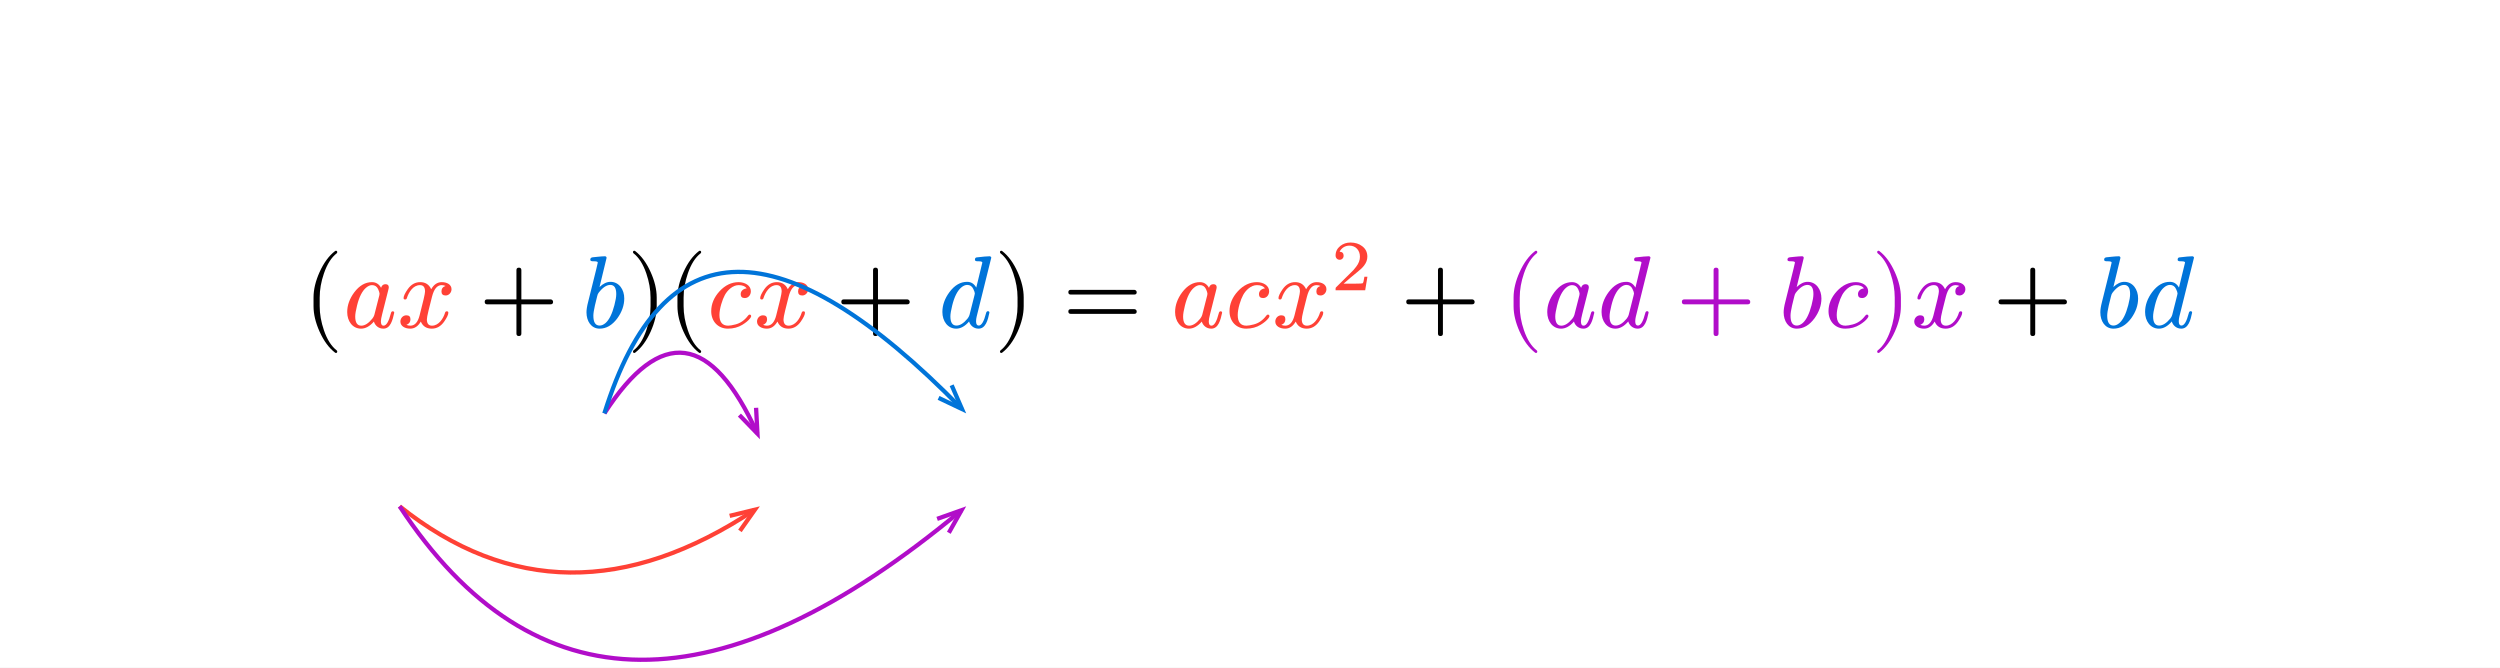
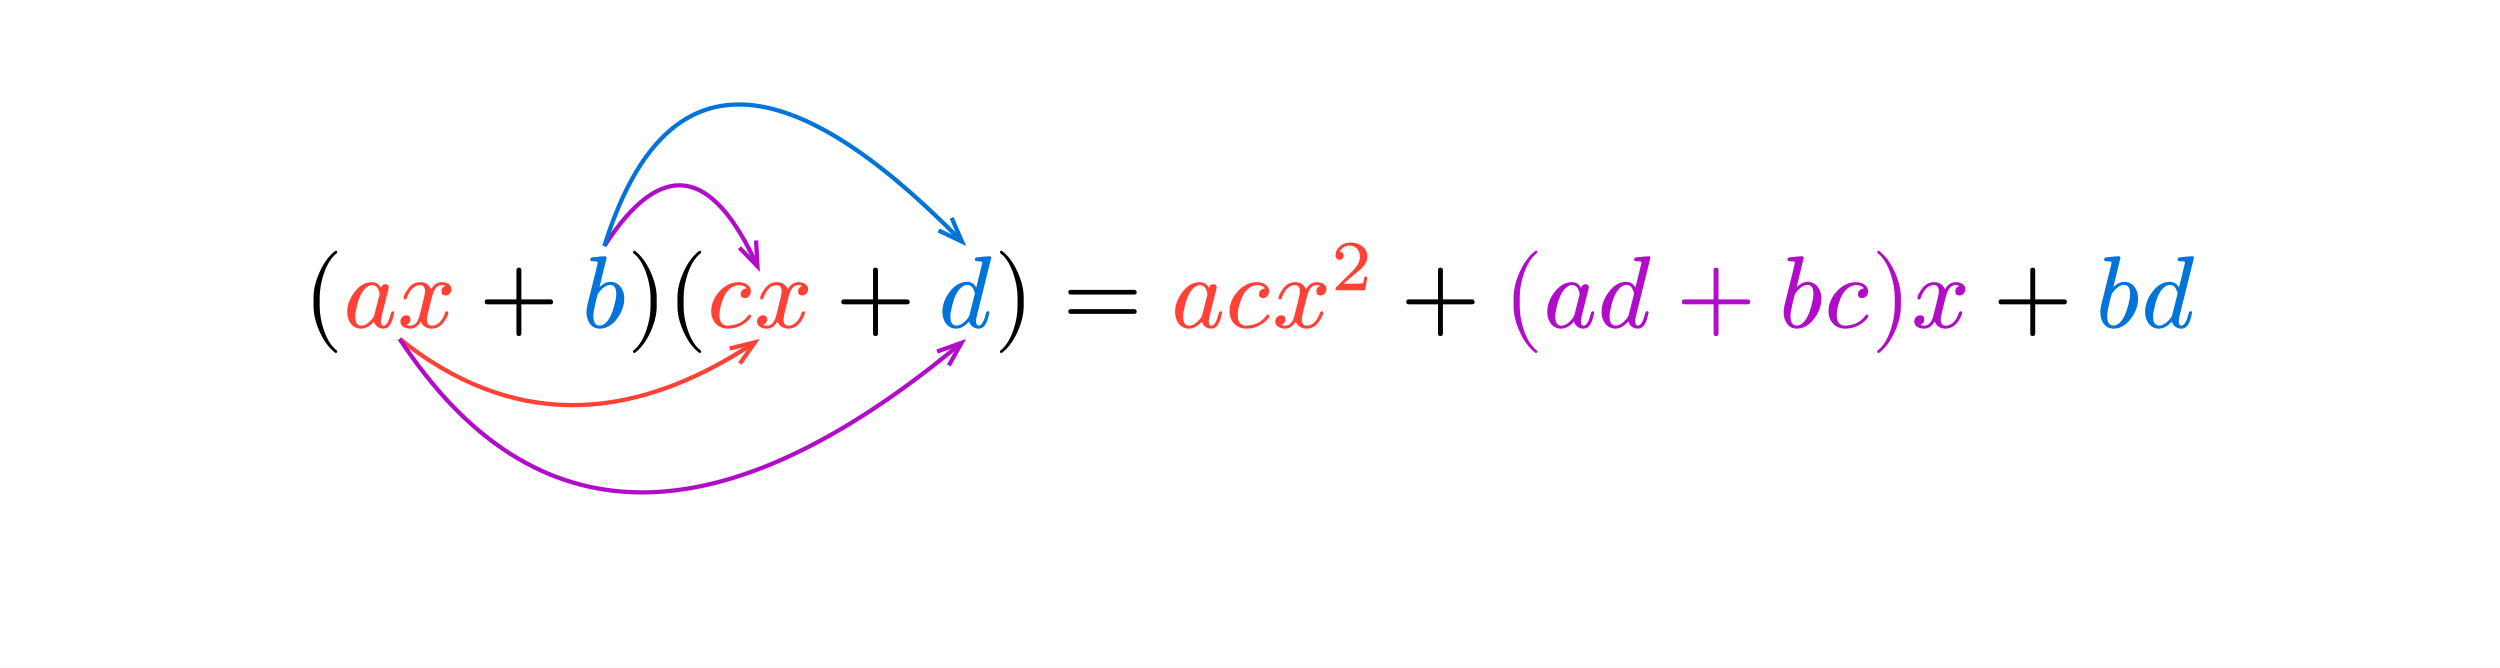
<svg xmlns="http://www.w3.org/2000/svg" xmlns:xlink="http://www.w3.org/1999/xlink" class="typst-doc" viewBox="0 0 584.39 156.051" width="584.39pt" height="156.051pt">
  <path class="typst-shape" fill="#ffffff" fill-rule="nonzero" d="M 0 0v 156.051 h 584.39 v -156.051 Z " />
  <g>
    <g class="typst-group">
      <g>
        <g class="typst-text" transform="matrix(1 0 0 -1 70.86614 76.56011)">
          <use xlink:href="#g3BBCA346A154F8404598A2F7A6A18AC" x="0" y="0" fill="#000000" fill-rule="nonzero" />
        </g>
        <g class="typst-group">
          <g>
            <g class="typst-text" transform="matrix(1 0 0 -1 80.20214 76.56011)">
              <use xlink:href="#gD540C29DD0934885634E3B502D337D04" x="0" y="0" fill="#ff4136" fill-rule="nonzero" />
            </g>
            <g class="typst-text" transform="matrix(1 0 0 -1 92.89814 76.56011)">
              <use xlink:href="#gA3FBEDB92F0475741EEFF84D028DF3ED" x="0" y="0" fill="#ff4136" fill-rule="nonzero" />
            </g>
          </g>
        </g>
        <g class="typst-group">
          <g />
        </g>
        <g class="typst-text" transform="matrix(1 0 0 -1 111.9595 76.56011)">
          <use xlink:href="#g33DC51517AB102DC51BC9F4BA57C9F8" x="0" y="0" fill="#000000" fill-rule="nonzero" />
        </g>
        <g class="typst-text" transform="matrix(1 0 0 -1 135.9648 76.56011)">
          <use xlink:href="#g536757D8B0A87EDB0828CDFFBE5CD97B" x="0" y="0" fill="#0074d9" fill-rule="nonzero" />
        </g>
        <g class="typst-group">
          <g />
        </g>
        <g class="typst-text" transform="matrix(1 0 0 -1 146.5968 76.56011)">
          <use xlink:href="#g219A7DF45A93724FD5BC65760765888E" x="0" y="0" fill="#000000" fill-rule="nonzero" />
        </g>
        <g class="typst-text" transform="matrix(1 0 0 -1 155.9328 76.56011)">
          <use xlink:href="#g3BBCA346A154F8404598A2F7A6A18AC" x="0" y="0" fill="#000000" fill-rule="nonzero" />
        </g>
        <g class="typst-group">
          <g>
            <g class="typst-text" transform="matrix(1 0 0 -1 165.2688 76.56011)">
              <use xlink:href="#g21C1DC2D6155AD1E3A09458D6B863B10" x="0" y="0" fill="#ff4136" fill-rule="nonzero" />
            </g>
            <g class="typst-text" transform="matrix(1 0 0 -1 176.2608 76.56011)">
              <use xlink:href="#gA3FBEDB92F0475741EEFF84D028DF3ED" x="0" y="0" fill="#ff4136" fill-rule="nonzero" />
            </g>
          </g>
        </g>
        <g class="typst-group">
          <g />
        </g>
        <g class="typst-text" transform="matrix(1 0 0 -1 195.3221 76.56011)">
          <use xlink:href="#g33DC51517AB102DC51BC9F4BA57C9F8" x="0" y="0" fill="#000000" fill-rule="nonzero" />
        </g>
        <g class="typst-text" transform="matrix(1 0 0 -1 219.3275 76.56011)">
          <use xlink:href="#g6570E13799E9BF3946EAE7F315CD0489" x="0" y="0" fill="#0074d9" fill-rule="nonzero" />
        </g>
        <g class="typst-group">
          <g />
        </g>
        <g class="typst-text" transform="matrix(1 0 0 -1 232.3835 76.56011)">
          <use xlink:href="#g219A7DF45A93724FD5BC65760765888E" x="0" y="0" fill="#000000" fill-rule="nonzero" />
        </g>
        <g class="typst-text" transform="matrix(1 0 0 -1 248.3861 76.56011)">
          <use xlink:href="#g9414B8BAC3095EC16B5C857CA8CC021B" x="0" y="0" fill="#000000" fill-rule="nonzero" />
        </g>
        <g class="typst-group">
          <g>
            <g class="typst-text" transform="matrix(1 0 0 -1 273.7248 76.56011)">
              <use xlink:href="#gD540C29DD0934885634E3B502D337D04" x="0" y="0" fill="#ff4136" fill-rule="nonzero" />
            </g>
            <g class="typst-text" transform="matrix(1 0 0 -1 286.4208 76.56011)">
              <use xlink:href="#g21C1DC2D6155AD1E3A09458D6B863B10" x="0" y="0" fill="#ff4136" fill-rule="nonzero" />
            </g>
            <g class="typst-text" transform="matrix(1 0 0 -1 297.4128 76.56011)">
              <use xlink:href="#gA3FBEDB92F0475741EEFF84D028DF3ED" x="0" y="0" fill="#ff4136" fill-rule="nonzero" />
            </g>
            <g class="typst-text" transform="matrix(1 0 0 -1 311.1408 67.84811)">
              <use xlink:href="#g349F0664AFFB231BC300E6DB4CCC31C8" x="0" y="0" fill="#ff4136" fill-rule="nonzero" />
            </g>
          </g>
        </g>
        <g class="typst-group">
          <g />
        </g>
        <g class="typst-text" transform="matrix(1 0 0 -1 327.3773 76.56011)">
          <use xlink:href="#g33DC51517AB102DC51BC9F4BA57C9F8" x="0" y="0" fill="#000000" fill-rule="nonzero" />
        </g>
        <g class="typst-group">
          <g>
            <g class="typst-text" transform="matrix(1 0 0 -1 351.3827 76.56011)">
              <use xlink:href="#g3BBCA346A154F8404598A2F7A6A18AC" x="0" y="0" fill="#b10dc9" fill-rule="nonzero" />
            </g>
            <g class="typst-text" transform="matrix(1 0 0 -1 360.7187 76.56011)">
              <use xlink:href="#gD540C29DD0934885634E3B502D337D04" x="0" y="0" fill="#b10dc9" fill-rule="nonzero" />
            </g>
            <g class="typst-text" transform="matrix(1 0 0 -1 373.4147 76.56011)">
              <use xlink:href="#g6570E13799E9BF3946EAE7F315CD0489" x="0" y="0" fill="#b10dc9" fill-rule="nonzero" />
            </g>
            <g class="typst-text" transform="matrix(1 0 0 -1 391.804 76.56011)">
              <use xlink:href="#g33DC51517AB102DC51BC9F4BA57C9F8" x="0" y="0" fill="#b10dc9" fill-rule="nonzero" />
            </g>
            <g class="typst-text" transform="matrix(1 0 0 -1 415.8093 76.56011)">
              <use xlink:href="#g536757D8B0A87EDB0828CDFFBE5CD97B" x="0" y="0" fill="#b10dc9" fill-rule="nonzero" />
            </g>
            <g class="typst-text" transform="matrix(1 0 0 -1 426.4413 76.56011)">
              <use xlink:href="#g21C1DC2D6155AD1E3A09458D6B863B10" x="0" y="0" fill="#b10dc9" fill-rule="nonzero" />
            </g>
            <g class="typst-text" transform="matrix(1 0 0 -1 437.4333 76.56011)">
              <use xlink:href="#g219A7DF45A93724FD5BC65760765888E" x="0" y="0" fill="#b10dc9" fill-rule="nonzero" />
            </g>
            <g class="typst-text" transform="matrix(1 0 0 -1 446.7693 76.56011)">
              <use xlink:href="#gA3FBEDB92F0475741EEFF84D028DF3ED" x="0" y="0" fill="#b10dc9" fill-rule="nonzero" />
            </g>
          </g>
        </g>
        <g class="typst-group">
          <g />
        </g>
        <g class="typst-text" transform="matrix(1 0 0 -1 465.8307 76.56011)">
          <use xlink:href="#g33DC51517AB102DC51BC9F4BA57C9F8" x="0" y="0" fill="#000000" fill-rule="nonzero" />
        </g>
        <g class="typst-group">
          <g>
            <g class="typst-text" transform="matrix(1 0 0 -1 489.836 76.56011)">
              <use xlink:href="#g536757D8B0A87EDB0828CDFFBE5CD97B" x="0" y="0" fill="#0074d9" fill-rule="nonzero" />
            </g>
            <g class="typst-text" transform="matrix(1 0 0 -1 500.468 76.56011)">
              <use xlink:href="#g6570E13799E9BF3946EAE7F315CD0489" x="0" y="0" fill="#0074d9" fill-rule="nonzero" />
            </g>
          </g>
        </g>
        <g class="typst-group">
          <g />
        </g>
      </g>
    </g>
    <g class="typst-group" transform="matrix(1 0 0 1 70.86614 127.7041)">
      <g>
-         <g class="typst-group" transform="matrix(1 0 0 1 9.336 -64.152)">
-           <g>
-             <path class="typst-shape" fill="none" transform="matrix(1 0 0 1 0 39.12599)" d="M 0 0v 15.672 h 26.424 v -15.672 h -26.424 Z " />
-             <path class="typst-shape" fill="none" transform="matrix(1 0 0 1 55.76267 33.07799)" d="M 0 0v 21.72 h 10.632 v -21.72 h -10.632 Z " />
-             <path class="typst-shape" fill="none" transform="matrix(1 0 0 1 85.06667 39.12599)" d="M 0 0v 15.672 h 24.72 v -15.672 h -24.72 Z " />
-             <path class="typst-shape" fill="none" transform="matrix(1 0 0 1 139.1253 33.07799)" d="M 0 0v 21.72 h 13.056 v -21.72 h -13.056 Z " />
-             <path class="typst-shape" fill="none" stroke="#ff4136" stroke-width="1" stroke-linecap="butt" stroke-linejoin="miter" stroke-miterlimit="4" transform="matrix(1 0 0 1 13.212 54.79799)" d="M 0 0c 25.499 20.365 53.169 20.635 83.01 0.811 " />
-             <path class="typst-shape" fill="none" stroke="#ff4136" stroke-width="1" stroke-linecap="butt" stroke-linejoin="miter" stroke-miterlimit="4" transform="matrix(1 0 0 1 90.36723 55.59959)" d="M 0 0m 0 1.434 l 5.882 -1.434 l -3.489 4.949 " />
-             <path class="typst-shape" fill="none" stroke="#b10dc9" stroke-width="1" stroke-linecap="butt" stroke-linejoin="miter" stroke-miterlimit="4" transform="matrix(1 0 0 1 13.212 54.79799)" d="M 0 0c 31.225 47.52 74.996 47.835 131.313 0.945 " />
-             <path class="typst-shape" fill="none" stroke="#b10dc9" stroke-width="1" stroke-linecap="butt" stroke-linejoin="miter" stroke-miterlimit="4" transform="matrix(1 0 0 1 138.8568 55.71471)" d="M 0 0m 0 2.023 l 5.707 -2.023 l -2.97 5.277 " />
-             <path class="typst-shape" fill="none" stroke="#b10dc9" stroke-width="1" stroke-linecap="butt" stroke-linejoin="miter" stroke-miterlimit="4" transform="matrix(1 0 0 1 61.07867 18.89136)" d="M 0 0m 0 14.187 c 13.155 -20.37 25.071 -18.804 35.747 4.698 " />
-             <path class="typst-shape" fill="none" stroke="#b10dc9" stroke-width="1" stroke-linecap="butt" stroke-linejoin="miter" stroke-miterlimit="4" transform="matrix(1 0 0 1 92.63838 31.77487)" d="M 0 0m 3.896 0 l 0.322 6.046 l -4.218 -4.344 " />
-             <path class="typst-shape" fill="none" stroke="#0074d9" stroke-width="1" stroke-linecap="butt" stroke-linejoin="miter" stroke-miterlimit="4" transform="matrix(1 0 0 1 61.07867 0)" d="M 0 0m 0 33.078 c 13.632 -43.747 41.479 -44.101 83.541 -1.063 " />
-             <path class="typst-shape" fill="none" stroke="#0074d9" stroke-width="1" stroke-linecap="butt" stroke-linejoin="miter" stroke-miterlimit="4" transform="matrix(1 0 0 1 139.1945 26.50066)" d="M 0 0m 3.057 0 l 2.412 5.554 l -5.469 -2.598 " />
+         <g class="typst-group">
+           <g>
+             <g class="typst-group" transform="matrix(1 0 0 1 -70.86614 -127.7041)">
+               <g>
+                 <g class="typst-group">
+                   <g>
+                     <g class="typst-group" transform="matrix(1 0 0 1 0 39.12599)">
+                       <g />
+                     </g>
+                   </g>
+                 </g>
+               </g>
+             </g>
+             <g class="typst-group" transform="matrix(1 0 0 1 9.336 -103.278)">
+               <g>
+                 <path class="typst-shape" fill="none" transform="matrix(1 0 0 1 0 39.12599)" d="M 0 0v 15.672 h 26.424 v -15.672 h -26.424 Z " />
+                 <path class="typst-shape" fill="none" transform="matrix(1 0 0 1 55.76267 33.07799)" d="M 0 0v 21.72 h 10.632 v -21.72 h -10.632 Z " />
+                 <path class="typst-shape" fill="none" transform="matrix(1 0 0 1 85.06667 39.12599)" d="M 0 0v 15.672 h 24.72 v -15.672 h -24.72 Z " />
+                 <path class="typst-shape" fill="none" transform="matrix(1 0 0 1 139.1253 33.07799)" d="M 0 0v 21.72 h 13.056 v -21.72 h -13.056 Z " />
+                 <path class="typst-shape" fill="none" stroke="#ff4136" stroke-width="1" stroke-linecap="butt" stroke-linejoin="miter" stroke-miterlimit="4" transform="matrix(1 0 0 1 13.212 54.79799)" d="M 0 0c 25.499 20.365 53.169 20.635 83.01 0.811 " />
+                 <path class="typst-shape" fill="none" stroke="#ff4136" stroke-width="1" stroke-linecap="butt" stroke-linejoin="miter" stroke-miterlimit="4" transform="matrix(1 0 0 1 90.36723 55.59959)" d="M 0 0m 0 1.434 l 5.882 -1.434 l -3.489 4.949 " />
+                 <path class="typst-shape" fill="none" stroke="#b10dc9" stroke-width="1" stroke-linecap="butt" stroke-linejoin="miter" stroke-miterlimit="4" transform="matrix(1 0 0 1 13.212 54.79799)" d="M 0 0c 31.225 47.52 74.996 47.835 131.313 0.945 " />
+                 <path class="typst-shape" fill="none" stroke="#b10dc9" stroke-width="1" stroke-linecap="butt" stroke-linejoin="miter" stroke-miterlimit="4" transform="matrix(1 0 0 1 138.8568 55.71471)" d="M 0 0m 0 2.023 l 5.707 -2.023 l -2.97 5.277 " />
+                 <path class="typst-shape" fill="none" stroke="#b10dc9" stroke-width="1" stroke-linecap="butt" stroke-linejoin="miter" stroke-miterlimit="4" transform="matrix(1 0 0 1 61.07867 18.89136)" d="M 0 0m 0 14.187 c 13.155 -20.37 25.071 -18.804 35.747 4.698 " />
+                 <path class="typst-shape" fill="none" stroke="#b10dc9" stroke-width="1" stroke-linecap="butt" stroke-linejoin="miter" stroke-miterlimit="4" transform="matrix(1 0 0 1 92.63838 31.77487)" d="M 0 0m 3.896 0 l 0.322 6.046 l -4.218 -4.344 " />
+                 <path class="typst-shape" fill="none" stroke="#0074d9" stroke-width="1" stroke-linecap="butt" stroke-linejoin="miter" stroke-miterlimit="4" transform="matrix(1 0 0 1 61.07867 0)" d="M 0 0m 0 33.078 c 13.632 -43.747 41.479 -44.101 83.541 -1.063 " />
+                 <path class="typst-shape" fill="none" stroke="#0074d9" stroke-width="1" stroke-linecap="butt" stroke-linejoin="miter" stroke-miterlimit="4" transform="matrix(1 0 0 1 139.1945 26.50066)" d="M 0 0m 3.057 0 l 2.412 5.554 l -5.469 -2.598 " />
+               </g>
+             </g>
          </g>
        </g>
      </g>
    </g>
  </g>
  <defs id="glyph">
    <symbol id="g3BBCA346A154F8404598A2F7A6A18AC" overflow="visible">
      <path d="M 0 0m 7.632 -5.952 c 0.216 0 0.336 0.12 0.336 0.336 c 0 0.072 -0.048 0.168 -0.12 0.264 c -1.248 0.96 -2.256 2.544 -3 4.728 c -0.648 1.896 -0.984 3.768 -0.984 5.616 v 2.016 c 0 1.848 0.336 3.72 0.984 5.616 c 0.744 2.184 1.752 3.768 3 4.728 c 0.072 0.072 0.12 0.168 0.12 0.264 c 0 0.216 -0.12 0.336 -0.336 0.336 c -0.024 0 -0.096 -0.024 -0.168 -0.072 c -1.44 -1.104 -2.64 -2.736 -3.624 -4.92 c -0.936 -2.088 -1.416 -4.056 -1.416 -5.952 v -2.016 c 0 -1.896 0.48 -3.864 1.416 -5.952 c 0.984 -2.184 2.184 -3.816 3.624 -4.92 c 0.072 -0.048 0.144 -0.072 0.168 -0.072 Z " />
    </symbol>
    <symbol id="gD540C29DD0934885634E3B502D337D04" overflow="visible">
      <path d="M 0 0m 11.952 3.456 c 0 0.216 -0.12 0.336 -0.384 0.336 c -0.192 0 -0.336 -0.168 -0.408 -0.504 c -0.48 -1.896 -1.056 -2.856 -1.704 -2.856 c -0.408 0 -0.624 0.336 -0.624 1.008 c 0 0.312 0.096 0.888 0.312 1.728 l 1.368 5.4 c 0.12 0.456 0.168 0.72 0.168 0.84 c 0 0.48 -0.264 0.72 -0.792 0.72 c -0.504 0 -0.84 -0.288 -1.008 -0.84 c -0.504 0.888 -1.224 1.32 -2.136 1.32 c -1.56 0 -2.928 -0.792 -4.128 -2.376 c -1.104 -1.488 -1.656 -3.024 -1.656 -4.632 c 0 -2.088 1.224 -3.864 3.24 -3.864 c 1.032 0 2.04 0.552 3 1.656 c 0.264 -0.912 1.08 -1.656 2.208 -1.656 c 1.656 0 2.16 1.944 2.544 3.72 Z m -3.768 5.52 c 0.216 -0.504 0.336 -0.84 0.336 -1.056 c 0 -0.096 -0.024 -0.216 -0.048 -0.384 l -1.176 -4.608 c -0.072 -0.264 -0.24 -0.552 -0.456 -0.84 c -0.888 -1.104 -1.752 -1.656 -2.592 -1.656 c -0.936 0 -1.416 0.72 -1.416 2.136 c 0 0.576 0.144 1.44 0.432 2.592 c 0.504 2.04 1.224 3.408 2.112 4.152 c 0.48 0.408 0.936 0.6 1.392 0.6 c 0.648 0 1.128 -0.312 1.416 -0.936 Z " />
    </symbol>
    <symbol id="gA3FBEDB92F0475741EEFF84D028DF3ED" overflow="visible">
      <path d="M 0 0m 12.648 8.952 c 0 1.104 -1.08 1.656 -2.28 1.656 c -1.032 0 -1.848 -0.552 -2.472 -1.656 c -0.504 1.104 -1.344 1.656 -2.568 1.656 c -1.176 0 -2.136 -0.552 -2.904 -1.632 c -0.648 -0.936 -0.984 -1.632 -0.984 -2.088 c 0 -0.216 0.12 -0.336 0.36 -0.336 c 0.216 0 0.36 0.12 0.408 0.336 c 0.456 1.392 1.464 3.024 3.072 3.024 c 0.792 0 1.176 -0.504 1.176 -1.488 c 0 -0.504 -0.432 -2.376 -1.272 -5.592 c -0.408 -1.608 -1.128 -2.4 -2.16 -2.4 c -0.336 0 -0.648 0.072 -0.912 0.192 c 0.624 0.24 0.936 0.672 0.936 1.296 c 0 0.624 -0.312 0.936 -0.96 0.936 c -0.792 0 -1.392 -0.672 -1.392 -1.464 c 0 -1.104 1.128 -1.656 2.304 -1.656 c 1.008 0 1.824 0.552 2.472 1.656 c 0.456 -1.104 1.32 -1.656 2.568 -1.656 c 1.152 0 2.112 0.552 2.88 1.632 c 0.648 0.936 0.984 1.632 0.984 2.088 c 0 0.216 -0.12 0.336 -0.36 0.336 c -0.216 0 -0.336 -0.12 -0.408 -0.336 c -0.408 -1.368 -1.488 -3.024 -3.048 -3.024 c -0.792 0 -1.2 0.48 -1.2 1.464 c 0 0.312 0.12 0.984 0.384 2.064 l 0.816 3.24 c 0.456 1.8 1.2 2.712 2.256 2.712 c 0.336 0 0.648 -0.072 0.912 -0.192 c -0.648 -0.216 -0.96 -0.648 -0.96 -1.296 c 0 -0.624 0.336 -0.936 0.984 -0.936 c 0.768 0 1.368 0.696 1.368 1.464 Z " />
    </symbol>
    <symbol id="g33DC51517AB102DC51BC9F4BA57C9F8" overflow="visible">
      <path d="M 0 0m 16.752 6.576 h -6.84 v 6.84 c 0 0.384 -0.192 0.576 -0.576 0.576 c -0.384 0 -0.576 -0.192 -0.576 -0.576 v -6.84 h -6.84 c -0.384 0 -0.576 -0.192 -0.576 -0.576 c 0 -0.384 0.192 -0.576 0.576 -0.576 h 6.84 v -6.84 c 0 -0.384 0.192 -0.576 0.576 -0.576 c 0.384 0 0.576 0.192 0.576 0.576 v 6.84 h 6.84 c 0.384 0 0.576 0.192 0.576 0.576 c 0 0.312 -0.264 0.576 -0.576 0.576 Z " />
    </symbol>
    <symbol id="g536757D8B0A87EDB0828CDFFBE5CD97B" overflow="visible">
      <path d="M 0 0m 6.744 10.68 c -0.864 0 -1.728 -0.408 -2.568 -1.224 l 1.656 6.84 c -0.048 0.216 -0.12 0.36 -0.408 0.36 c -0.792 0 -2.544 -0.216 -2.856 -0.24 c -0.36 -0.048 -0.552 -0.216 -0.552 -0.576 c 0 -0.24 0.216 -0.36 0.672 -0.36 c 0.456 0 1.08 0.024 1.08 -0.312 c 0 -0.096 -0.12 -0.576 -0.336 -1.464 l -1.92 -7.728 c -0.264 -1.008 -0.384 -1.824 -0.384 -2.424 c 0 -2.064 1.104 -3.816 3.072 -3.816 c 1.56 0 2.928 0.792 4.128 2.4 c 1.08 1.488 1.632 3.048 1.632 4.656 c 0 2.088 -1.224 3.888 -3.216 3.888 Z m -0.048 -0.72 c 0.936 0 1.392 -0.72 1.392 -2.136 c 0 -0.648 -0.144 -1.512 -0.432 -2.592 c -0.528 -2.04 -1.224 -3.432 -2.064 -4.176 c -0.48 -0.408 -0.936 -0.6 -1.392 -0.6 c -0.984 0 -1.464 0.768 -1.464 2.304 c 0 0.528 0.12 1.32 0.36 2.376 l 0.528 2.16 c 0.072 0.36 0.192 0.624 0.336 0.816 c 0.936 1.224 1.848 1.848 2.736 1.848 Z " />
    </symbol>
    <symbol id="g219A7DF45A93724FD5BC65760765888E" overflow="visible">
      <path d="M 0 0m 1.872 -5.88 c 1.44 1.104 2.64 2.736 3.624 4.92 c 0.936 2.088 1.416 4.056 1.416 5.952 v 2.016 c 0 1.896 -0.48 3.864 -1.416 5.952 c -0.984 2.184 -2.184 3.816 -3.624 4.92 c -0.072 0.048 -0.144 0.072 -0.168 0.072 c -0.216 0 -0.336 -0.12 -0.336 -0.336 c 0 -0.096 0.048 -0.192 0.12 -0.264 c 1.248 -0.96 2.256 -2.544 3 -4.728 c 0.648 -1.896 0.984 -3.768 0.984 -5.616 v -2.016 c 0 -1.848 -0.336 -3.72 -0.984 -5.616 c -0.744 -2.184 -1.752 -3.768 -3 -4.728 c -0.072 -0.096 -0.12 -0.192 -0.12 -0.264 c 0 -0.216 0.12 -0.336 0.336 -0.336 c 0.024 0 0.096 0.024 0.168 0.072 Z " />
    </symbol>
    <symbol id="g21C1DC2D6155AD1E3A09458D6B863B10" overflow="visible">
      <path d="M 0 0m 7.872 7.8 c 0 -0.6 0.312 -0.912 0.96 -0.912 c 0.864 0 1.416 0.744 1.416 1.608 c 0 1.344 -1.416 2.112 -2.856 2.112 c -1.656 0 -3.168 -0.72 -4.464 -2.136 c -1.296 -1.416 -1.944 -2.976 -1.944 -4.656 c 0 -2.352 1.56 -4.08 3.912 -4.08 c 1.272 0 2.4 0.312 3.384 0.912 c 0.816 0.504 1.416 1.008 1.8 1.512 c 0.168 0.216 0.24 0.384 0.24 0.456 c 0 0.264 -0.12 0.408 -0.384 0.408 c -0.12 0 -0.24 -0.096 -0.384 -0.288 c -0.792 -1.056 -1.776 -1.728 -2.904 -2.016 c -0.744 -0.192 -1.296 -0.288 -1.704 -0.288 c -1.368 0 -2.04 0.84 -2.04 2.496 c 0 1.488 0.696 3.648 1.272 4.68 c 0.576 1.056 1.8 2.304 3.216 2.304 c 0.912 0 1.536 -0.264 1.872 -0.768 c -0.744 -0.072 -1.392 -0.552 -1.392 -1.344 Z " />
    </symbol>
    <symbol id="g6570E13799E9BF3946EAE7F315CD0489" overflow="visible">
      <path d="M 0 0m 10.296 15.168 l -1.416 -5.832 c -0.504 0.888 -1.2 1.344 -2.136 1.344 c -1.56 0 -2.928 -0.792 -4.128 -2.4 c -1.104 -1.488 -1.656 -3.048 -1.656 -4.656 c 0 -2.112 1.224 -3.888 3.24 -3.888 c 1.032 0 2.04 0.552 3 1.68 c 0.264 -0.912 1.08 -1.68 2.208 -1.68 c 1.656 0 2.184 1.968 2.544 3.744 c 0 0.216 -0.12 0.336 -0.36 0.336 c -0.216 0 -0.36 -0.168 -0.432 -0.504 c -0.48 -1.896 -1.056 -2.856 -1.704 -2.856 c -0.408 0 -0.624 0.336 -0.624 0.984 c 0 0.36 0.048 0.744 0.144 1.128 l 3.408 13.728 v 0.096 c -0.072 0.168 -0.216 0.264 -0.408 0.264 c -0.552 0 -1.56 -0.096 -3 -0.264 c -0.264 -0.024 -0.408 -0.216 -0.408 -0.552 c 0 -0.24 0.216 -0.36 0.648 -0.36 c 0.456 0 1.08 0.024 1.08 -0.312 Z m -2.112 -6.144 c 0.24 -0.504 0.36 -0.84 0.36 -1.056 c -0.024 -0.096 -0.048 -0.216 -0.072 -0.384 l -1.176 -4.656 c -0.072 -0.264 -0.24 -0.552 -0.456 -0.84 c -0.888 -1.08 -1.752 -1.632 -2.592 -1.632 c -0.936 0 -1.416 0.72 -1.416 2.136 c 0 0.576 0.144 1.44 0.432 2.592 c 0.504 2.04 1.224 3.432 2.112 4.176 c 0.48 0.408 0.936 0.6 1.392 0.6 c 0.648 0 1.128 -0.312 1.416 -0.936 Z " />
    </symbol>
    <symbol id="g9414B8BAC3095EC16B5C857CA8CC021B" overflow="visible">
      <path d="M 0 0m 16.752 8.808 h -14.832 c -0.384 0 -0.576 -0.192 -0.576 -0.552 c 0 -0.36 0.192 -0.552 0.576 -0.552 h 14.832 c 0.384 0 0.576 0.192 0.576 0.552 c 0 0.288 -0.264 0.552 -0.576 0.552 Z m 0 -4.512 h -14.832 c -0.384 0 -0.576 -0.192 -0.576 -0.552 c 0 -0.36 0.192 -0.552 0.576 -0.552 h 14.832 c 0.384 0 0.576 0.192 0.576 0.552 c 0 0.312 -0.264 0.552 -0.576 0.552 Z " />
    </symbol>
    <symbol id="g349F0664AFFB231BC300E6DB4CCC31C8" overflow="visible">
      <path d="M 0 0m 1.999 7.123 c 0.538 0 0.941 0.403 0.941 0.941 c 0 0.605 -0.319 0.924 -0.941 0.941 c 0.37 0.79 1.21 1.428 2.302 1.428 c 1.478 0 2.453 -1.109 2.453 -2.587 c 0 -0.806 -0.286 -1.579 -0.874 -2.335 c -0.286 -0.386 -0.504 -0.655 -0.655 -0.806 l -3.982 -3.948 c -0.218 -0.202 -0.185 -0.252 -0.185 -0.756 h 6.922 l 0.521 3.158 h -0.706 c -0.118 -0.89 -0.252 -1.411 -0.403 -1.529 c -0.084 -0.05 -0.605 -0.084 -1.596 -0.084 h -2.856 c 1.126 0.991 2.167 1.882 3.158 2.671 c 0.756 0.588 1.294 1.109 1.63 1.562 c 0.504 0.655 0.756 1.344 0.756 2.066 c 0 1.042 -0.403 1.865 -1.226 2.47 c -0.722 0.554 -1.63 0.84 -2.705 0.84 c -0.924 0 -1.714 -0.269 -2.402 -0.806 c -0.722 -0.588 -1.092 -1.327 -1.092 -2.234 c 0 -0.571 0.42 -0.991 0.941 -0.991 Z " />
    </symbol>
  </defs>
</svg>
